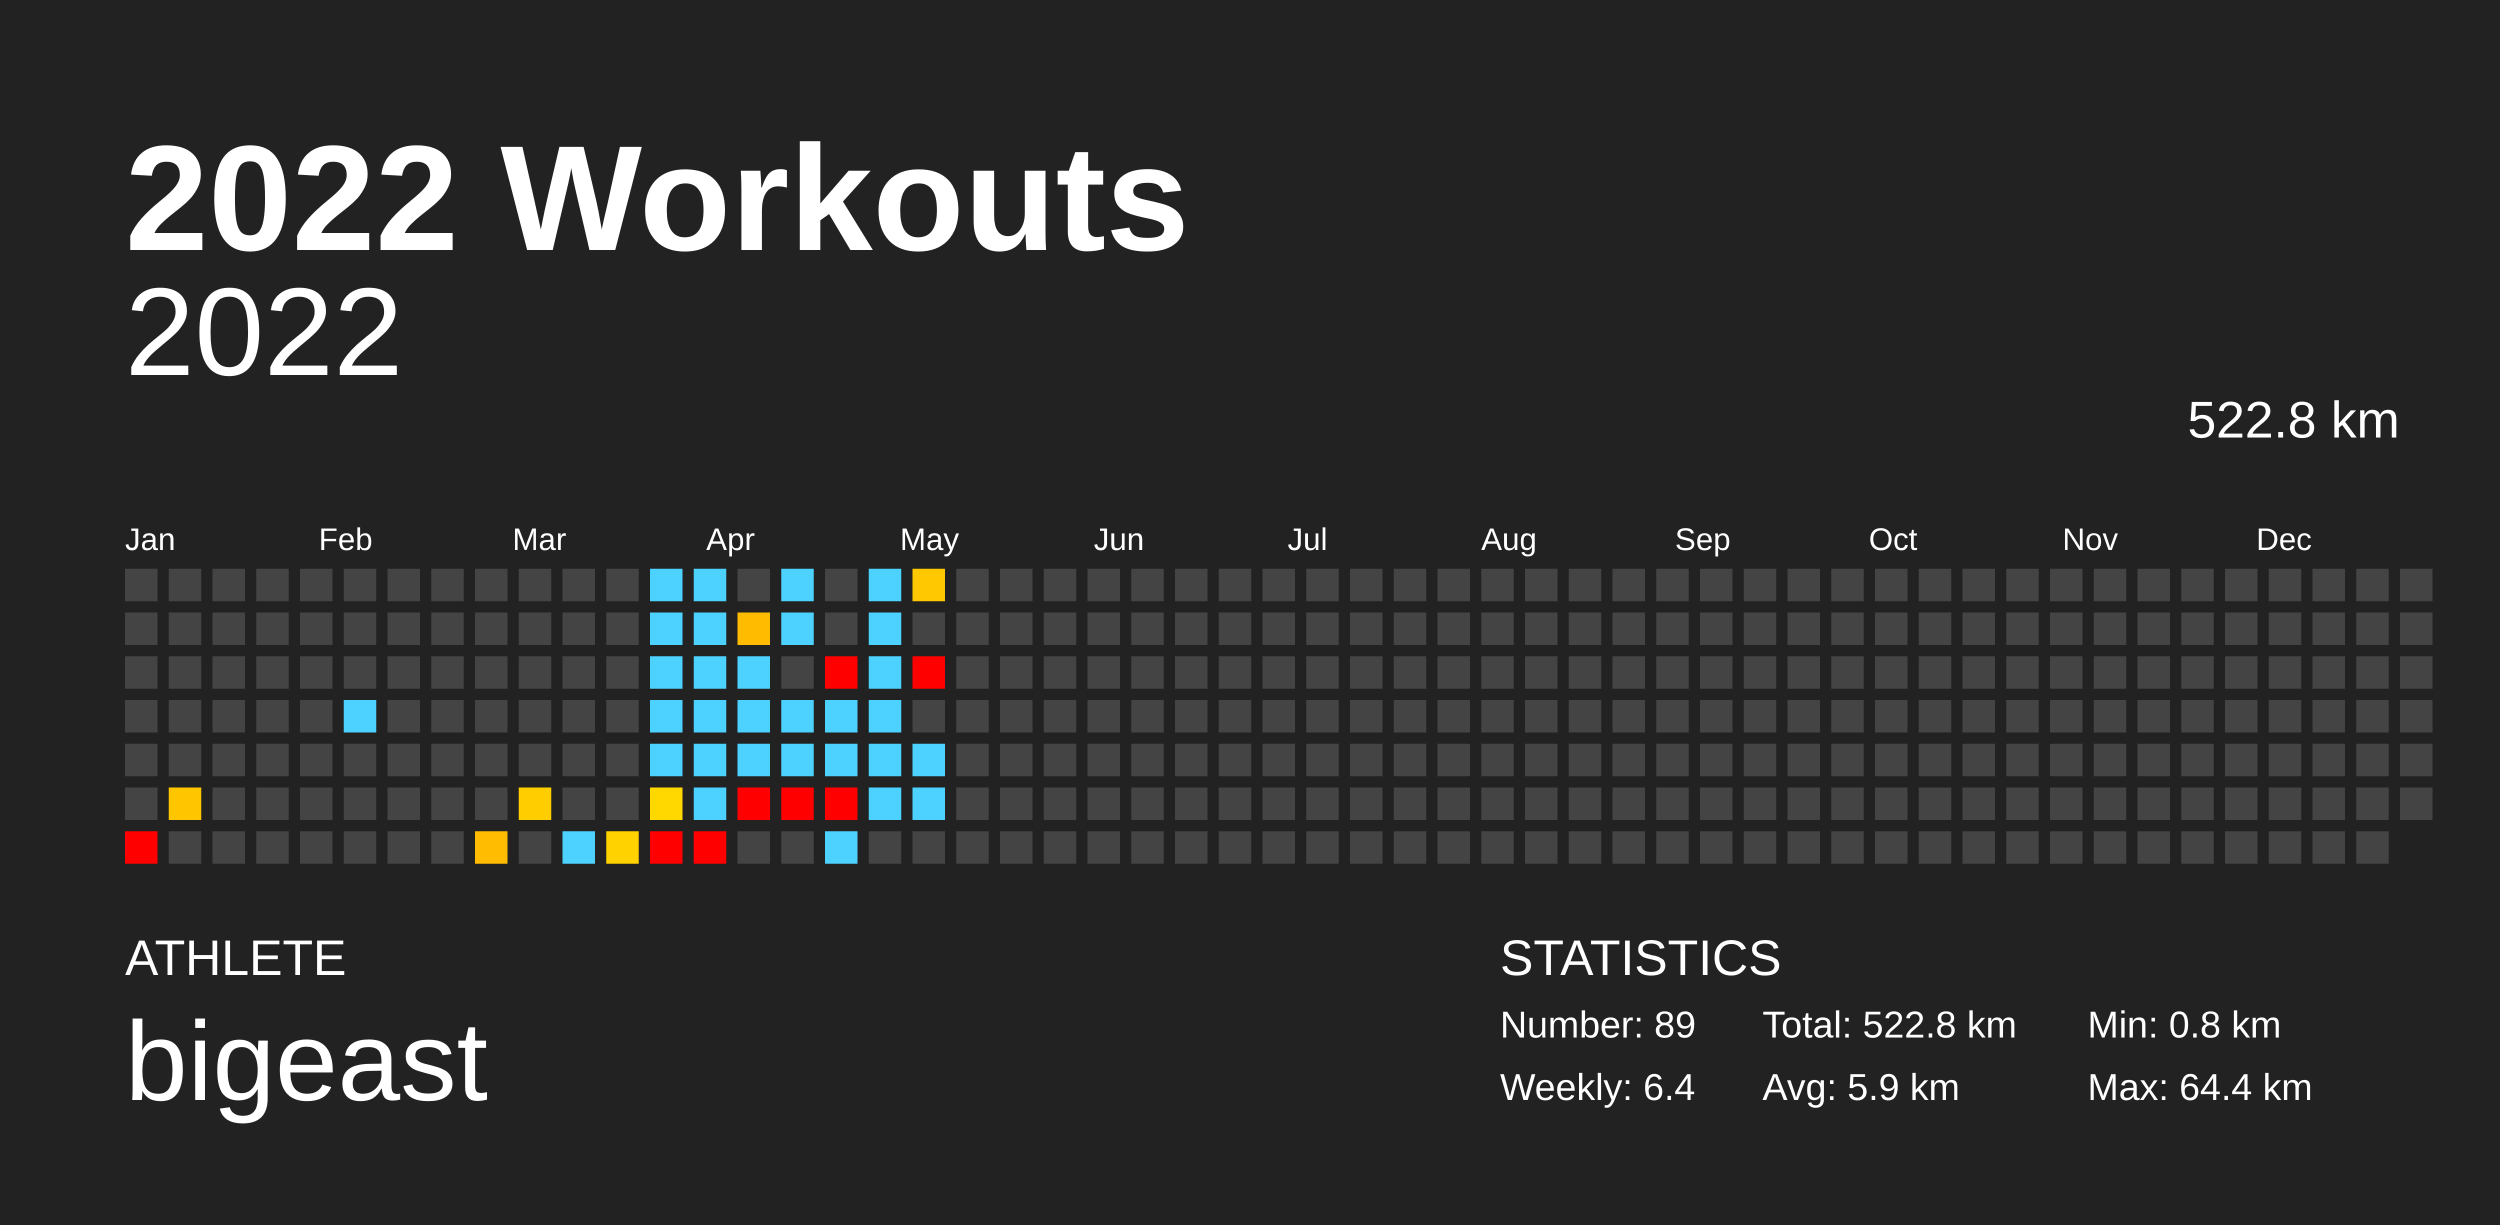
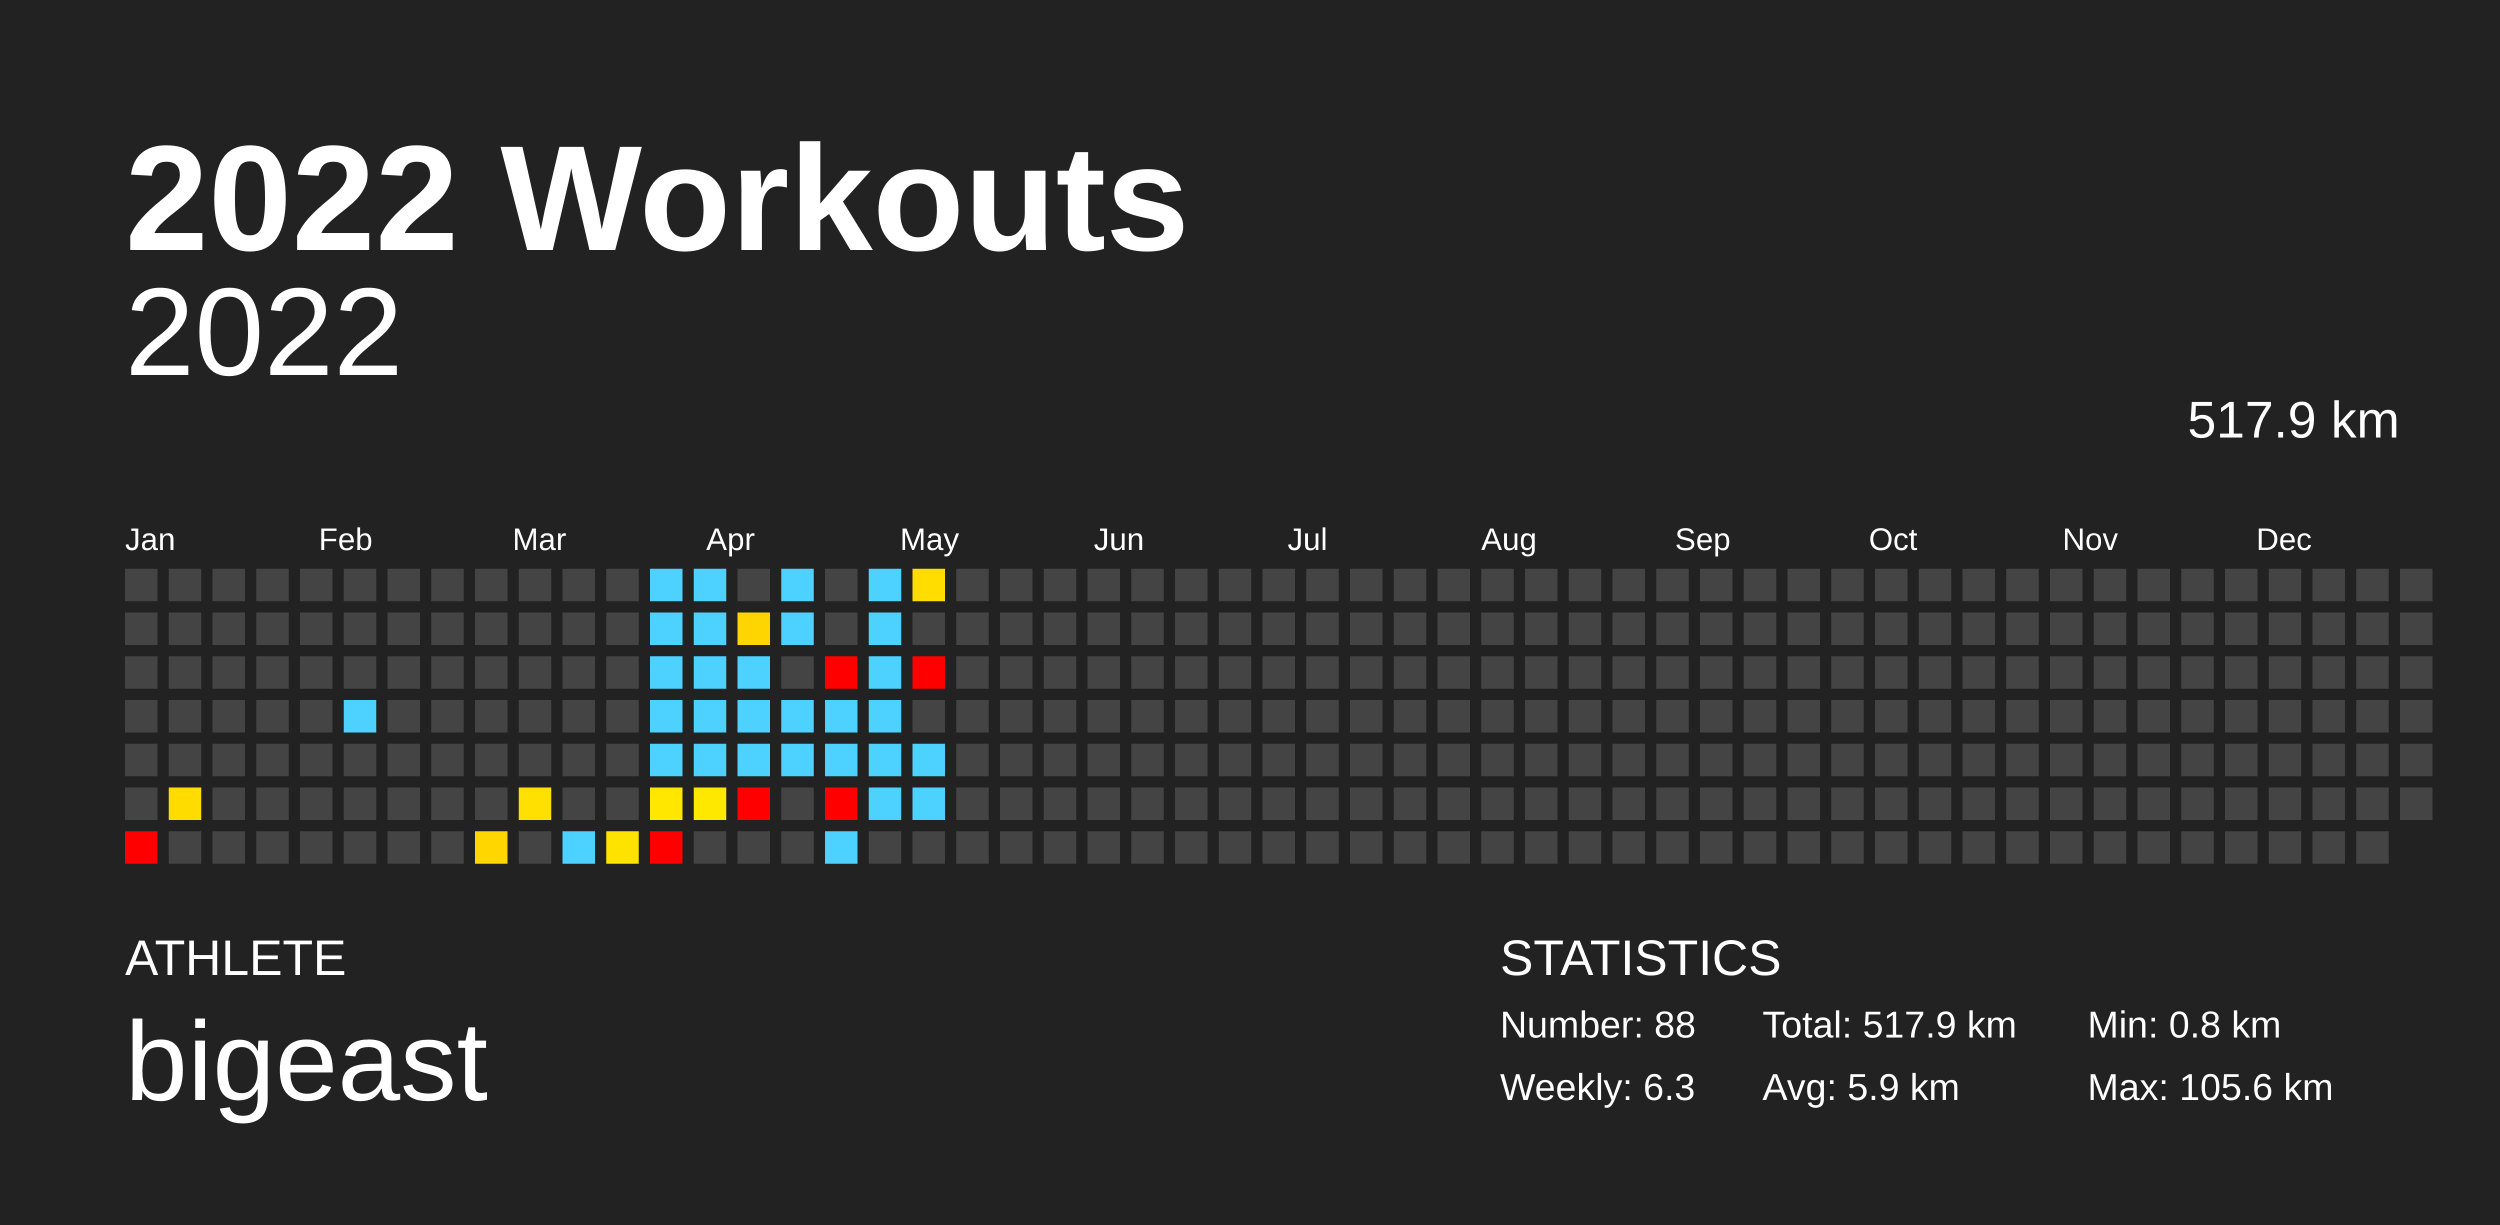
<svg xmlns="http://www.w3.org/2000/svg" baseProfile="full" height="98mm" version="1.1" viewBox="0,0,200,98" width="200mm">
  <defs />
  <rect fill="#222222" height="98" width="200" x="0" y="0" />
  <text fill="#FFFFFF" style="font-size:12px; font-family:Arial; font-weight:bold;" x="10" y="20">2022 Workouts</text>
  <text fill="#FFFFFF" style="font-size:4px; font-family:Arial" x="10" y="78">ATHLETE</text>
  <text fill="#FFFFFF" style="font-size:9px; font-family:Arial" x="10" y="88">bigeast</text>
  <text fill="#FFFFFF" style="font-size:4px; font-family:Arial" x="120" y="78">STATISTICS</text>
-   <text fill="#FFFFFF" style="font-size:3px; font-family:Arial" x="120" y="83">Number: 89</text>
-   <text fill="#FFFFFF" style="font-size:3px; font-family:Arial" x="120" y="88">Weekly: 6.4</text>
-   <text fill="#FFFFFF" style="font-size:3px; font-family:Arial" x="141" y="83">Total: 522.8 km</text>
+   <text fill="#FFFFFF" style="font-size:3px; font-family:Arial" x="120" y="83">Number: 88</text>
+   <text fill="#FFFFFF" style="font-size:3px; font-family:Arial" x="120" y="88">Weekly: 6.3</text>
+   <text fill="#FFFFFF" style="font-size:3px; font-family:Arial" x="141" y="83">Total: 517.9 km</text>
  <text fill="#FFFFFF" style="font-size:3px; font-family:Arial" x="141" y="88">Avg: 5.9 km</text>
  <text fill="#FFFFFF" style="font-size:3px; font-family:Arial" x="167" y="83">Min: 0.8 km</text>
-   <text fill="#FFFFFF" style="font-size:3px; font-family:Arial" x="167" y="88">Max: 64.4 km</text>
+   <text fill="#FFFFFF" style="font-size:3px; font-family:Arial" x="167" y="88">Max: 105.6 km</text>
  <text alignment-baseline="hanging" fill="#FFFFFF" style="font-size:10.0px; font-family:Arial;" x="10" y="30">2022</text>
-   <text alignment-baseline="hanging" fill="#FFFFFF" style="font-size:4.125px; font-family:Arial;" x="175" y="35">522.8 km</text>
+   <text alignment-baseline="hanging" fill="#FFFFFF" style="font-size:4.125px; font-family:Arial;" x="175" y="35">517.9 km</text>
  <text fill="#FFFFFF" style="font-size:2.5px; font-family:Arial" x="10.0" y="44">Jan</text>
  <text fill="#FFFFFF" style="font-size:2.5px; font-family:Arial" x="25.5" y="44">Feb</text>
  <text fill="#FFFFFF" style="font-size:2.5px; font-family:Arial" x="41.0" y="44">Mar</text>
  <text fill="#FFFFFF" style="font-size:2.5px; font-family:Arial" x="56.5" y="44">Apr</text>
  <text fill="#FFFFFF" style="font-size:2.5px; font-family:Arial" x="72.0" y="44">May</text>
  <text fill="#FFFFFF" style="font-size:2.5px; font-family:Arial" x="87.5" y="44">Jun</text>
  <text fill="#FFFFFF" style="font-size:2.5px; font-family:Arial" x="103.0" y="44">Jul</text>
  <text fill="#FFFFFF" style="font-size:2.5px; font-family:Arial" x="118.5" y="44">Aug</text>
  <text fill="#FFFFFF" style="font-size:2.5px; font-family:Arial" x="134.0" y="44">Sep</text>
  <text fill="#FFFFFF" style="font-size:2.5px; font-family:Arial" x="149.5" y="44">Oct</text>
  <text fill="#FFFFFF" style="font-size:2.5px; font-family:Arial" x="165.0" y="44">Nov</text>
  <text fill="#FFFFFF" style="font-size:2.5px; font-family:Arial" x="180.5" y="44">Dec</text>
  <rect fill="#444444" height="2.6" width="2.6" x="10.0" y="45.5" />
  <rect fill="#444444" height="2.6" width="2.6" x="10.0" y="49.0" />
  <rect fill="#444444" height="2.6" width="2.6" x="10.0" y="52.5" />
  <rect fill="#444444" height="2.6" width="2.6" x="10.0" y="56.0" />
  <rect fill="#444444" height="2.6" width="2.6" x="10.0" y="59.5" />
  <rect fill="#444444" height="2.6" width="2.6" x="10.0" y="63.0" />
  <rect fill="red" height="2.6" width="2.6" x="10.0" y="66.5" />
  <rect fill="#444444" height="2.6" width="2.6" x="13.5" y="45.5" />
  <rect fill="#444444" height="2.6" width="2.6" x="13.5" y="49.0" />
  <rect fill="#444444" height="2.6" width="2.6" x="13.5" y="52.5" />
  <rect fill="#444444" height="2.6" width="2.6" x="13.5" y="56.0" />
  <rect fill="#444444" height="2.6" width="2.6" x="13.5" y="59.5" />
-   <rect fill="#ffc600" height="2.6" width="2.6" x="13.5" y="63.0" />
+   <rect fill="#ffdc00" height="2.6" width="2.6" x="13.5" y="63.0" />
  <rect fill="#444444" height="2.6" width="2.6" x="13.5" y="66.5" />
  <rect fill="#444444" height="2.6" width="2.6" x="17.0" y="45.5" />
  <rect fill="#444444" height="2.6" width="2.6" x="17.0" y="49.0" />
  <rect fill="#444444" height="2.6" width="2.6" x="17.0" y="52.5" />
  <rect fill="#444444" height="2.6" width="2.6" x="17.0" y="56.0" />
  <rect fill="#444444" height="2.6" width="2.6" x="17.0" y="59.5" />
  <rect fill="#444444" height="2.6" width="2.6" x="17.0" y="63.0" />
  <rect fill="#444444" height="2.6" width="2.6" x="17.0" y="66.5" />
  <rect fill="#444444" height="2.6" width="2.6" x="20.5" y="45.5" />
  <rect fill="#444444" height="2.6" width="2.6" x="20.5" y="49.0" />
  <rect fill="#444444" height="2.6" width="2.6" x="20.5" y="52.5" />
  <rect fill="#444444" height="2.6" width="2.6" x="20.5" y="56.0" />
  <rect fill="#444444" height="2.6" width="2.6" x="20.5" y="59.5" />
  <rect fill="#444444" height="2.6" width="2.6" x="20.5" y="63.0" />
  <rect fill="#444444" height="2.6" width="2.6" x="20.5" y="66.5" />
  <rect fill="#444444" height="2.6" width="2.6" x="24.0" y="45.5" />
  <rect fill="#444444" height="2.6" width="2.6" x="24.0" y="49.0" />
  <rect fill="#444444" height="2.6" width="2.6" x="24.0" y="52.5" />
  <rect fill="#444444" height="2.6" width="2.6" x="24.0" y="56.0" />
  <rect fill="#444444" height="2.6" width="2.6" x="24.0" y="59.5" />
  <rect fill="#444444" height="2.6" width="2.6" x="24.0" y="63.0" />
  <rect fill="#444444" height="2.6" width="2.6" x="24.0" y="66.5" />
  <rect fill="#444444" height="2.6" width="2.6" x="27.5" y="45.5" />
  <rect fill="#444444" height="2.6" width="2.6" x="27.5" y="49.0" />
  <rect fill="#444444" height="2.6" width="2.6" x="27.5" y="52.5" />
  <rect fill="#4dd2ff" height="2.6" width="2.6" x="27.5" y="56.0" />
  <rect fill="#444444" height="2.6" width="2.6" x="27.5" y="59.5" />
  <rect fill="#444444" height="2.6" width="2.6" x="27.5" y="63.0" />
  <rect fill="#444444" height="2.6" width="2.6" x="27.5" y="66.5" />
  <rect fill="#444444" height="2.6" width="2.6" x="31.0" y="45.5" />
  <rect fill="#444444" height="2.6" width="2.6" x="31.0" y="49.0" />
  <rect fill="#444444" height="2.6" width="2.6" x="31.0" y="52.5" />
  <rect fill="#444444" height="2.6" width="2.6" x="31.0" y="56.0" />
  <rect fill="#444444" height="2.6" width="2.6" x="31.0" y="59.5" />
  <rect fill="#444444" height="2.6" width="2.6" x="31.0" y="63.0" />
  <rect fill="#444444" height="2.6" width="2.6" x="31.0" y="66.5" />
  <rect fill="#444444" height="2.6" width="2.6" x="34.5" y="45.5" />
  <rect fill="#444444" height="2.6" width="2.6" x="34.5" y="49.0" />
  <rect fill="#444444" height="2.6" width="2.6" x="34.5" y="52.5" />
  <rect fill="#444444" height="2.6" width="2.6" x="34.5" y="56.0" />
  <rect fill="#444444" height="2.6" width="2.6" x="34.5" y="59.5" />
  <rect fill="#444444" height="2.6" width="2.6" x="34.5" y="63.0" />
  <rect fill="#444444" height="2.6" width="2.6" x="34.5" y="66.5" />
  <rect fill="#444444" height="2.6" width="2.6" x="38.0" y="45.5" />
  <rect fill="#444444" height="2.6" width="2.6" x="38.0" y="49.0" />
  <rect fill="#444444" height="2.6" width="2.6" x="38.0" y="52.5" />
  <rect fill="#444444" height="2.6" width="2.6" x="38.0" y="56.0" />
  <rect fill="#444444" height="2.6" width="2.6" x="38.0" y="59.5" />
  <rect fill="#444444" height="2.6" width="2.6" x="38.0" y="63.0" />
-   <rect fill="#ffbc00" height="2.6" width="2.6" x="38.0" y="66.5" />
+   <rect fill="#ffd600" height="2.6" width="2.6" x="38.0" y="66.5" />
  <rect fill="#444444" height="2.6" width="2.6" x="41.5" y="45.5" />
  <rect fill="#444444" height="2.6" width="2.6" x="41.5" y="49.0" />
  <rect fill="#444444" height="2.6" width="2.6" x="41.5" y="52.5" />
  <rect fill="#444444" height="2.6" width="2.6" x="41.5" y="56.0" />
  <rect fill="#444444" height="2.6" width="2.6" x="41.5" y="59.5" />
-   <rect fill="#ffcd00" height="2.6" width="2.6" x="41.5" y="63.0" />
+   <rect fill="#ffe000" height="2.6" width="2.6" x="41.5" y="63.0" />
  <rect fill="#444444" height="2.6" width="2.6" x="41.5" y="66.5" />
  <rect fill="#444444" height="2.6" width="2.6" x="45.0" y="45.5" />
  <rect fill="#444444" height="2.6" width="2.6" x="45.0" y="49.0" />
  <rect fill="#444444" height="2.6" width="2.6" x="45.0" y="52.5" />
  <rect fill="#444444" height="2.6" width="2.6" x="45.0" y="56.0" />
  <rect fill="#444444" height="2.6" width="2.6" x="45.0" y="59.5" />
  <rect fill="#444444" height="2.6" width="2.6" x="45.0" y="63.0" />
  <rect fill="#4dd2ff" height="2.6" width="2.6" x="45.0" y="66.5" />
  <rect fill="#444444" height="2.6" width="2.6" x="48.5" y="45.5" />
  <rect fill="#444444" height="2.6" width="2.6" x="48.5" y="49.0" />
  <rect fill="#444444" height="2.6" width="2.6" x="48.5" y="52.5" />
  <rect fill="#444444" height="2.6" width="2.6" x="48.5" y="56.0" />
  <rect fill="#444444" height="2.6" width="2.6" x="48.5" y="59.5" />
  <rect fill="#444444" height="2.6" width="2.6" x="48.5" y="63.0" />
-   <rect fill="#ffd200" height="2.6" width="2.6" x="48.5" y="66.5" />
+   <rect fill="#ffe300" height="2.6" width="2.6" x="48.5" y="66.5" />
  <rect fill="#4dd2ff" height="2.6" width="2.6" x="52.0" y="45.5" />
  <rect fill="#4dd2ff" height="2.6" width="2.6" x="52.0" y="49.0" />
  <rect fill="#4dd2ff" height="2.6" width="2.6" x="52.0" y="52.5" />
  <rect fill="#4dd2ff" height="2.6" width="2.6" x="52.0" y="56.0" />
  <rect fill="#4dd2ff" height="2.6" width="2.6" x="52.0" y="59.5" />
-   <rect fill="#ffd800" height="2.6" width="2.6" x="52.0" y="63.0" />
+   <rect fill="#ffe700" height="2.6" width="2.6" x="52.0" y="63.0" />
  <rect fill="red" height="2.6" width="2.6" x="52.0" y="66.5" />
  <rect fill="#4dd2ff" height="2.6" width="2.6" x="55.5" y="45.5" />
  <rect fill="#4dd2ff" height="2.6" width="2.6" x="55.5" y="49.0" />
  <rect fill="#4dd2ff" height="2.6" width="2.6" x="55.5" y="52.5" />
  <rect fill="#4dd2ff" height="2.6" width="2.6" x="55.5" y="56.0" />
  <rect fill="#4dd2ff" height="2.6" width="2.6" x="55.5" y="59.5" />
-   <rect fill="#4dd2ff" height="2.6" width="2.6" x="55.5" y="63.0" />
-   <rect fill="red" height="2.6" width="2.6" x="55.5" y="66.5" />
+   <rect fill="#ffe800" height="2.6" width="2.6" x="55.5" y="63.0" />
+   <rect fill="#444444" height="2.6" width="2.6" x="55.5" y="66.5" />
  <rect fill="#444444" height="2.6" width="2.6" x="59.0" y="45.5" />
-   <rect fill="#ffbb00" height="2.6" width="2.6" x="59.0" y="49.0" />
+   <rect fill="#ffd500" height="2.6" width="2.6" x="59.0" y="49.0" />
  <rect fill="#4dd2ff" height="2.6" width="2.6" x="59.0" y="52.5" />
  <rect fill="#4dd2ff" height="2.6" width="2.6" x="59.0" y="56.0" />
  <rect fill="#4dd2ff" height="2.6" width="2.6" x="59.0" y="59.5" />
  <rect fill="red" height="2.6" width="2.6" x="59.0" y="63.0" />
  <rect fill="#444444" height="2.6" width="2.6" x="59.0" y="66.5" />
  <rect fill="#4dd2ff" height="2.6" width="2.6" x="62.5" y="45.5" />
  <rect fill="#4dd2ff" height="2.6" width="2.6" x="62.5" y="49.0" />
  <rect fill="#444444" height="2.6" width="2.6" x="62.5" y="52.5" />
  <rect fill="#4dd2ff" height="2.6" width="2.6" x="62.5" y="56.0" />
  <rect fill="#4dd2ff" height="2.6" width="2.6" x="62.5" y="59.5" />
-   <rect fill="red" height="2.6" width="2.6" x="62.5" y="63.0" />
+   <rect fill="#444444" height="2.6" width="2.6" x="62.5" y="63.0" />
  <rect fill="#444444" height="2.6" width="2.6" x="62.5" y="66.5" />
  <rect fill="#444444" height="2.6" width="2.6" x="66.0" y="45.5" />
  <rect fill="#444444" height="2.6" width="2.6" x="66.0" y="49.0" />
  <rect fill="red" height="2.6" width="2.6" x="66.0" y="52.5" />
  <rect fill="#4dd2ff" height="2.6" width="2.6" x="66.0" y="56.0" />
  <rect fill="#4dd2ff" height="2.6" width="2.6" x="66.0" y="59.5" />
  <rect fill="red" height="2.6" width="2.6" x="66.0" y="63.0" />
  <rect fill="#4dd2ff" height="2.6" width="2.6" x="66.0" y="66.5" />
  <rect fill="#4dd2ff" height="2.6" width="2.6" x="69.5" y="45.5" />
  <rect fill="#4dd2ff" height="2.6" width="2.6" x="69.5" y="49.0" />
  <rect fill="#4dd2ff" height="2.6" width="2.6" x="69.5" y="52.5" />
  <rect fill="#4dd2ff" height="2.6" width="2.6" x="69.5" y="56.0" />
  <rect fill="#4dd2ff" height="2.6" width="2.6" x="69.5" y="59.5" />
  <rect fill="#4dd2ff" height="2.6" width="2.6" x="69.5" y="63.0" />
  <rect fill="#444444" height="2.6" width="2.6" x="69.5" y="66.5" />
-   <rect fill="#ffc800" height="2.6" width="2.6" x="73.0" y="45.5" />
+   <rect fill="#ffdd00" height="2.6" width="2.6" x="73.0" y="45.5" />
  <rect fill="#444444" height="2.6" width="2.6" x="73.0" y="49.0" />
  <rect fill="red" height="2.6" width="2.6" x="73.0" y="52.5" />
  <rect fill="#444444" height="2.6" width="2.6" x="73.0" y="56.0" />
  <rect fill="#4dd2ff" height="2.6" width="2.6" x="73.0" y="59.5" />
  <rect fill="#4dd2ff" height="2.6" width="2.6" x="73.0" y="63.0" />
  <rect fill="#444444" height="2.6" width="2.6" x="73.0" y="66.5" />
  <rect fill="#444444" height="2.6" width="2.6" x="76.5" y="45.5" />
  <rect fill="#444444" height="2.6" width="2.6" x="76.5" y="49.0" />
  <rect fill="#444444" height="2.6" width="2.6" x="76.5" y="52.5" />
  <rect fill="#444444" height="2.6" width="2.6" x="76.5" y="56.0" />
  <rect fill="#444444" height="2.6" width="2.6" x="76.5" y="59.5" />
  <rect fill="#444444" height="2.6" width="2.6" x="76.5" y="63.0" />
  <rect fill="#444444" height="2.6" width="2.6" x="76.5" y="66.5" />
  <rect fill="#444444" height="2.6" width="2.6" x="80.0" y="45.5" />
  <rect fill="#444444" height="2.6" width="2.6" x="80.0" y="49.0" />
  <rect fill="#444444" height="2.6" width="2.6" x="80.0" y="52.5" />
  <rect fill="#444444" height="2.6" width="2.6" x="80.0" y="56.0" />
  <rect fill="#444444" height="2.6" width="2.6" x="80.0" y="59.5" />
  <rect fill="#444444" height="2.6" width="2.6" x="80.0" y="63.0" />
  <rect fill="#444444" height="2.6" width="2.6" x="80.0" y="66.5" />
  <rect fill="#444444" height="2.6" width="2.6" x="83.5" y="45.5" />
  <rect fill="#444444" height="2.6" width="2.6" x="83.5" y="49.0" />
  <rect fill="#444444" height="2.6" width="2.6" x="83.5" y="52.5" />
  <rect fill="#444444" height="2.6" width="2.6" x="83.5" y="56.0" />
  <rect fill="#444444" height="2.6" width="2.6" x="83.5" y="59.5" />
  <rect fill="#444444" height="2.6" width="2.6" x="83.5" y="63.0" />
  <rect fill="#444444" height="2.6" width="2.6" x="83.5" y="66.5" />
  <rect fill="#444444" height="2.6" width="2.6" x="87.0" y="45.5" />
  <rect fill="#444444" height="2.6" width="2.6" x="87.0" y="49.0" />
  <rect fill="#444444" height="2.6" width="2.6" x="87.0" y="52.5" />
  <rect fill="#444444" height="2.6" width="2.6" x="87.0" y="56.0" />
  <rect fill="#444444" height="2.6" width="2.6" x="87.0" y="59.5" />
  <rect fill="#444444" height="2.6" width="2.6" x="87.0" y="63.0" />
  <rect fill="#444444" height="2.6" width="2.6" x="87.0" y="66.5" />
  <rect fill="#444444" height="2.6" width="2.6" x="90.5" y="45.5" />
  <rect fill="#444444" height="2.6" width="2.6" x="90.5" y="49.0" />
  <rect fill="#444444" height="2.6" width="2.6" x="90.5" y="52.5" />
  <rect fill="#444444" height="2.6" width="2.6" x="90.5" y="56.0" />
  <rect fill="#444444" height="2.6" width="2.6" x="90.5" y="59.5" />
  <rect fill="#444444" height="2.6" width="2.6" x="90.5" y="63.0" />
  <rect fill="#444444" height="2.6" width="2.6" x="90.5" y="66.5" />
  <rect fill="#444444" height="2.6" width="2.6" x="94.0" y="45.5" />
  <rect fill="#444444" height="2.6" width="2.6" x="94.0" y="49.0" />
  <rect fill="#444444" height="2.6" width="2.6" x="94.0" y="52.5" />
  <rect fill="#444444" height="2.6" width="2.6" x="94.0" y="56.0" />
  <rect fill="#444444" height="2.6" width="2.6" x="94.0" y="59.5" />
  <rect fill="#444444" height="2.6" width="2.6" x="94.0" y="63.0" />
  <rect fill="#444444" height="2.6" width="2.6" x="94.0" y="66.5" />
  <rect fill="#444444" height="2.6" width="2.6" x="97.5" y="45.5" />
  <rect fill="#444444" height="2.6" width="2.6" x="97.5" y="49.0" />
  <rect fill="#444444" height="2.6" width="2.6" x="97.5" y="52.5" />
  <rect fill="#444444" height="2.6" width="2.6" x="97.5" y="56.0" />
  <rect fill="#444444" height="2.6" width="2.6" x="97.5" y="59.5" />
  <rect fill="#444444" height="2.6" width="2.6" x="97.5" y="63.0" />
  <rect fill="#444444" height="2.6" width="2.6" x="97.5" y="66.5" />
  <rect fill="#444444" height="2.6" width="2.6" x="101.0" y="45.5" />
  <rect fill="#444444" height="2.6" width="2.6" x="101.0" y="49.0" />
  <rect fill="#444444" height="2.6" width="2.6" x="101.0" y="52.5" />
  <rect fill="#444444" height="2.6" width="2.6" x="101.0" y="56.0" />
  <rect fill="#444444" height="2.6" width="2.6" x="101.0" y="59.5" />
  <rect fill="#444444" height="2.6" width="2.6" x="101.0" y="63.0" />
  <rect fill="#444444" height="2.6" width="2.6" x="101.0" y="66.5" />
  <rect fill="#444444" height="2.6" width="2.6" x="104.5" y="45.5" />
  <rect fill="#444444" height="2.6" width="2.6" x="104.5" y="49.0" />
  <rect fill="#444444" height="2.6" width="2.6" x="104.5" y="52.5" />
  <rect fill="#444444" height="2.6" width="2.6" x="104.5" y="56.0" />
  <rect fill="#444444" height="2.6" width="2.6" x="104.5" y="59.5" />
  <rect fill="#444444" height="2.6" width="2.6" x="104.5" y="63.0" />
  <rect fill="#444444" height="2.6" width="2.6" x="104.5" y="66.5" />
  <rect fill="#444444" height="2.6" width="2.6" x="108.0" y="45.5" />
  <rect fill="#444444" height="2.6" width="2.6" x="108.0" y="49.0" />
  <rect fill="#444444" height="2.6" width="2.6" x="108.0" y="52.5" />
  <rect fill="#444444" height="2.6" width="2.6" x="108.0" y="56.0" />
  <rect fill="#444444" height="2.6" width="2.6" x="108.0" y="59.5" />
  <rect fill="#444444" height="2.6" width="2.6" x="108.0" y="63.0" />
  <rect fill="#444444" height="2.6" width="2.6" x="108.0" y="66.5" />
  <rect fill="#444444" height="2.6" width="2.6" x="111.5" y="45.5" />
  <rect fill="#444444" height="2.6" width="2.6" x="111.5" y="49.0" />
  <rect fill="#444444" height="2.6" width="2.6" x="111.5" y="52.5" />
  <rect fill="#444444" height="2.6" width="2.6" x="111.5" y="56.0" />
  <rect fill="#444444" height="2.6" width="2.6" x="111.5" y="59.5" />
  <rect fill="#444444" height="2.6" width="2.6" x="111.5" y="63.0" />
  <rect fill="#444444" height="2.6" width="2.6" x="111.5" y="66.5" />
  <rect fill="#444444" height="2.6" width="2.6" x="115.0" y="45.5" />
  <rect fill="#444444" height="2.6" width="2.6" x="115.0" y="49.0" />
  <rect fill="#444444" height="2.6" width="2.6" x="115.0" y="52.5" />
  <rect fill="#444444" height="2.6" width="2.6" x="115.0" y="56.0" />
  <rect fill="#444444" height="2.6" width="2.6" x="115.0" y="59.5" />
  <rect fill="#444444" height="2.6" width="2.6" x="115.0" y="63.0" />
  <rect fill="#444444" height="2.6" width="2.6" x="115.0" y="66.5" />
  <rect fill="#444444" height="2.6" width="2.6" x="118.5" y="45.5" />
  <rect fill="#444444" height="2.6" width="2.6" x="118.5" y="49.0" />
  <rect fill="#444444" height="2.6" width="2.6" x="118.5" y="52.5" />
  <rect fill="#444444" height="2.6" width="2.6" x="118.5" y="56.0" />
  <rect fill="#444444" height="2.6" width="2.6" x="118.5" y="59.5" />
  <rect fill="#444444" height="2.6" width="2.6" x="118.5" y="63.0" />
  <rect fill="#444444" height="2.6" width="2.6" x="118.5" y="66.5" />
  <rect fill="#444444" height="2.6" width="2.6" x="122.0" y="45.5" />
  <rect fill="#444444" height="2.6" width="2.6" x="122.0" y="49.0" />
  <rect fill="#444444" height="2.6" width="2.6" x="122.0" y="52.5" />
  <rect fill="#444444" height="2.6" width="2.6" x="122.0" y="56.0" />
  <rect fill="#444444" height="2.6" width="2.6" x="122.0" y="59.5" />
  <rect fill="#444444" height="2.6" width="2.6" x="122.0" y="63.0" />
  <rect fill="#444444" height="2.6" width="2.6" x="122.0" y="66.5" />
  <rect fill="#444444" height="2.6" width="2.6" x="125.5" y="45.5" />
  <rect fill="#444444" height="2.6" width="2.6" x="125.5" y="49.0" />
  <rect fill="#444444" height="2.6" width="2.6" x="125.5" y="52.5" />
  <rect fill="#444444" height="2.6" width="2.6" x="125.5" y="56.0" />
  <rect fill="#444444" height="2.6" width="2.6" x="125.5" y="59.5" />
  <rect fill="#444444" height="2.6" width="2.6" x="125.5" y="63.0" />
  <rect fill="#444444" height="2.6" width="2.6" x="125.5" y="66.5" />
  <rect fill="#444444" height="2.6" width="2.6" x="129.0" y="45.5" />
  <rect fill="#444444" height="2.6" width="2.6" x="129.0" y="49.0" />
  <rect fill="#444444" height="2.6" width="2.6" x="129.0" y="52.5" />
  <rect fill="#444444" height="2.6" width="2.6" x="129.0" y="56.0" />
  <rect fill="#444444" height="2.6" width="2.6" x="129.0" y="59.5" />
  <rect fill="#444444" height="2.6" width="2.6" x="129.0" y="63.0" />
  <rect fill="#444444" height="2.6" width="2.6" x="129.0" y="66.5" />
  <rect fill="#444444" height="2.6" width="2.6" x="132.5" y="45.5" />
  <rect fill="#444444" height="2.6" width="2.6" x="132.5" y="49.0" />
  <rect fill="#444444" height="2.6" width="2.6" x="132.5" y="52.5" />
  <rect fill="#444444" height="2.6" width="2.6" x="132.5" y="56.0" />
  <rect fill="#444444" height="2.6" width="2.6" x="132.5" y="59.5" />
  <rect fill="#444444" height="2.6" width="2.6" x="132.5" y="63.0" />
  <rect fill="#444444" height="2.6" width="2.6" x="132.5" y="66.5" />
  <rect fill="#444444" height="2.6" width="2.6" x="136.0" y="45.5" />
  <rect fill="#444444" height="2.6" width="2.6" x="136.0" y="49.0" />
  <rect fill="#444444" height="2.6" width="2.6" x="136.0" y="52.5" />
  <rect fill="#444444" height="2.6" width="2.6" x="136.0" y="56.0" />
  <rect fill="#444444" height="2.6" width="2.6" x="136.0" y="59.5" />
  <rect fill="#444444" height="2.6" width="2.6" x="136.0" y="63.0" />
  <rect fill="#444444" height="2.6" width="2.6" x="136.0" y="66.5" />
  <rect fill="#444444" height="2.6" width="2.6" x="139.5" y="45.5" />
  <rect fill="#444444" height="2.6" width="2.6" x="139.5" y="49.0" />
  <rect fill="#444444" height="2.6" width="2.6" x="139.5" y="52.5" />
  <rect fill="#444444" height="2.6" width="2.6" x="139.5" y="56.0" />
  <rect fill="#444444" height="2.6" width="2.6" x="139.5" y="59.5" />
  <rect fill="#444444" height="2.6" width="2.6" x="139.5" y="63.0" />
  <rect fill="#444444" height="2.6" width="2.6" x="139.5" y="66.5" />
  <rect fill="#444444" height="2.6" width="2.6" x="143.0" y="45.5" />
  <rect fill="#444444" height="2.6" width="2.6" x="143.0" y="49.0" />
  <rect fill="#444444" height="2.6" width="2.6" x="143.0" y="52.5" />
  <rect fill="#444444" height="2.6" width="2.6" x="143.0" y="56.0" />
  <rect fill="#444444" height="2.6" width="2.6" x="143.0" y="59.5" />
  <rect fill="#444444" height="2.6" width="2.6" x="143.0" y="63.0" />
  <rect fill="#444444" height="2.6" width="2.6" x="143.0" y="66.5" />
  <rect fill="#444444" height="2.6" width="2.6" x="146.5" y="45.5" />
  <rect fill="#444444" height="2.6" width="2.6" x="146.5" y="49.0" />
  <rect fill="#444444" height="2.6" width="2.6" x="146.5" y="52.5" />
  <rect fill="#444444" height="2.6" width="2.6" x="146.5" y="56.0" />
  <rect fill="#444444" height="2.6" width="2.6" x="146.5" y="59.5" />
  <rect fill="#444444" height="2.6" width="2.6" x="146.5" y="63.0" />
  <rect fill="#444444" height="2.6" width="2.6" x="146.5" y="66.5" />
  <rect fill="#444444" height="2.6" width="2.6" x="150.0" y="45.5" />
  <rect fill="#444444" height="2.6" width="2.6" x="150.0" y="49.0" />
  <rect fill="#444444" height="2.6" width="2.6" x="150.0" y="52.5" />
  <rect fill="#444444" height="2.6" width="2.6" x="150.0" y="56.0" />
  <rect fill="#444444" height="2.6" width="2.6" x="150.0" y="59.5" />
  <rect fill="#444444" height="2.6" width="2.6" x="150.0" y="63.0" />
  <rect fill="#444444" height="2.6" width="2.6" x="150.0" y="66.5" />
  <rect fill="#444444" height="2.6" width="2.6" x="153.5" y="45.5" />
  <rect fill="#444444" height="2.6" width="2.6" x="153.5" y="49.0" />
  <rect fill="#444444" height="2.6" width="2.6" x="153.5" y="52.5" />
  <rect fill="#444444" height="2.6" width="2.6" x="153.5" y="56.0" />
  <rect fill="#444444" height="2.6" width="2.6" x="153.5" y="59.5" />
  <rect fill="#444444" height="2.6" width="2.6" x="153.5" y="63.0" />
  <rect fill="#444444" height="2.6" width="2.6" x="153.5" y="66.5" />
  <rect fill="#444444" height="2.6" width="2.6" x="157.0" y="45.5" />
  <rect fill="#444444" height="2.6" width="2.6" x="157.0" y="49.0" />
  <rect fill="#444444" height="2.6" width="2.6" x="157.0" y="52.5" />
  <rect fill="#444444" height="2.6" width="2.6" x="157.0" y="56.0" />
  <rect fill="#444444" height="2.6" width="2.6" x="157.0" y="59.5" />
  <rect fill="#444444" height="2.6" width="2.6" x="157.0" y="63.0" />
  <rect fill="#444444" height="2.6" width="2.6" x="157.0" y="66.5" />
  <rect fill="#444444" height="2.6" width="2.6" x="160.5" y="45.5" />
  <rect fill="#444444" height="2.6" width="2.6" x="160.5" y="49.0" />
  <rect fill="#444444" height="2.6" width="2.6" x="160.5" y="52.5" />
  <rect fill="#444444" height="2.6" width="2.6" x="160.5" y="56.0" />
  <rect fill="#444444" height="2.6" width="2.6" x="160.5" y="59.5" />
  <rect fill="#444444" height="2.6" width="2.6" x="160.5" y="63.0" />
  <rect fill="#444444" height="2.6" width="2.6" x="160.5" y="66.5" />
  <rect fill="#444444" height="2.6" width="2.6" x="164.0" y="45.5" />
  <rect fill="#444444" height="2.6" width="2.6" x="164.0" y="49.0" />
  <rect fill="#444444" height="2.6" width="2.6" x="164.0" y="52.5" />
  <rect fill="#444444" height="2.6" width="2.6" x="164.0" y="56.0" />
  <rect fill="#444444" height="2.6" width="2.6" x="164.0" y="59.5" />
  <rect fill="#444444" height="2.6" width="2.6" x="164.0" y="63.0" />
  <rect fill="#444444" height="2.6" width="2.6" x="164.0" y="66.5" />
  <rect fill="#444444" height="2.6" width="2.6" x="167.5" y="45.5" />
  <rect fill="#444444" height="2.6" width="2.6" x="167.5" y="49.0" />
  <rect fill="#444444" height="2.6" width="2.6" x="167.5" y="52.5" />
  <rect fill="#444444" height="2.6" width="2.6" x="167.5" y="56.0" />
  <rect fill="#444444" height="2.6" width="2.6" x="167.5" y="59.5" />
  <rect fill="#444444" height="2.6" width="2.6" x="167.5" y="63.0" />
  <rect fill="#444444" height="2.6" width="2.6" x="167.5" y="66.5" />
  <rect fill="#444444" height="2.6" width="2.6" x="171.0" y="45.5" />
  <rect fill="#444444" height="2.6" width="2.6" x="171.0" y="49.0" />
  <rect fill="#444444" height="2.6" width="2.6" x="171.0" y="52.5" />
  <rect fill="#444444" height="2.6" width="2.6" x="171.0" y="56.0" />
  <rect fill="#444444" height="2.6" width="2.6" x="171.0" y="59.5" />
  <rect fill="#444444" height="2.6" width="2.6" x="171.0" y="63.0" />
  <rect fill="#444444" height="2.6" width="2.6" x="171.0" y="66.5" />
  <rect fill="#444444" height="2.6" width="2.6" x="174.5" y="45.5" />
  <rect fill="#444444" height="2.6" width="2.6" x="174.5" y="49.0" />
  <rect fill="#444444" height="2.6" width="2.6" x="174.5" y="52.5" />
  <rect fill="#444444" height="2.6" width="2.6" x="174.5" y="56.0" />
  <rect fill="#444444" height="2.6" width="2.6" x="174.5" y="59.5" />
  <rect fill="#444444" height="2.6" width="2.6" x="174.5" y="63.0" />
  <rect fill="#444444" height="2.6" width="2.6" x="174.5" y="66.5" />
  <rect fill="#444444" height="2.6" width="2.6" x="178.0" y="45.5" />
  <rect fill="#444444" height="2.6" width="2.6" x="178.0" y="49.0" />
  <rect fill="#444444" height="2.6" width="2.6" x="178.0" y="52.5" />
  <rect fill="#444444" height="2.6" width="2.6" x="178.0" y="56.0" />
  <rect fill="#444444" height="2.6" width="2.6" x="178.0" y="59.5" />
  <rect fill="#444444" height="2.6" width="2.6" x="178.0" y="63.0" />
  <rect fill="#444444" height="2.6" width="2.6" x="178.0" y="66.5" />
  <rect fill="#444444" height="2.6" width="2.6" x="181.5" y="45.5" />
  <rect fill="#444444" height="2.6" width="2.6" x="181.5" y="49.0" />
  <rect fill="#444444" height="2.6" width="2.6" x="181.5" y="52.5" />
  <rect fill="#444444" height="2.6" width="2.6" x="181.5" y="56.0" />
  <rect fill="#444444" height="2.6" width="2.6" x="181.5" y="59.5" />
  <rect fill="#444444" height="2.6" width="2.6" x="181.5" y="63.0" />
  <rect fill="#444444" height="2.6" width="2.6" x="181.5" y="66.5" />
  <rect fill="#444444" height="2.6" width="2.6" x="185.0" y="45.5" />
  <rect fill="#444444" height="2.6" width="2.6" x="185.0" y="49.0" />
  <rect fill="#444444" height="2.6" width="2.6" x="185.0" y="52.5" />
  <rect fill="#444444" height="2.6" width="2.6" x="185.0" y="56.0" />
  <rect fill="#444444" height="2.6" width="2.6" x="185.0" y="59.5" />
  <rect fill="#444444" height="2.6" width="2.6" x="185.0" y="63.0" />
  <rect fill="#444444" height="2.6" width="2.6" x="185.0" y="66.5" />
  <rect fill="#444444" height="2.6" width="2.6" x="188.5" y="45.5" />
  <rect fill="#444444" height="2.6" width="2.6" x="188.5" y="49.0" />
  <rect fill="#444444" height="2.6" width="2.6" x="188.5" y="52.5" />
  <rect fill="#444444" height="2.6" width="2.6" x="188.5" y="56.0" />
  <rect fill="#444444" height="2.6" width="2.6" x="188.5" y="59.5" />
  <rect fill="#444444" height="2.6" width="2.6" x="188.5" y="63.0" />
  <rect fill="#444444" height="2.6" width="2.6" x="188.5" y="66.5" />
  <rect fill="#444444" height="2.6" width="2.6" x="192.0" y="45.5" />
  <rect fill="#444444" height="2.6" width="2.6" x="192.0" y="49.0" />
  <rect fill="#444444" height="2.6" width="2.6" x="192.0" y="52.5" />
  <rect fill="#444444" height="2.6" width="2.6" x="192.0" y="56.0" />
  <rect fill="#444444" height="2.6" width="2.6" x="192.0" y="59.5" />
  <rect fill="#444444" height="2.6" width="2.6" x="192.0" y="63.0" />
</svg>
